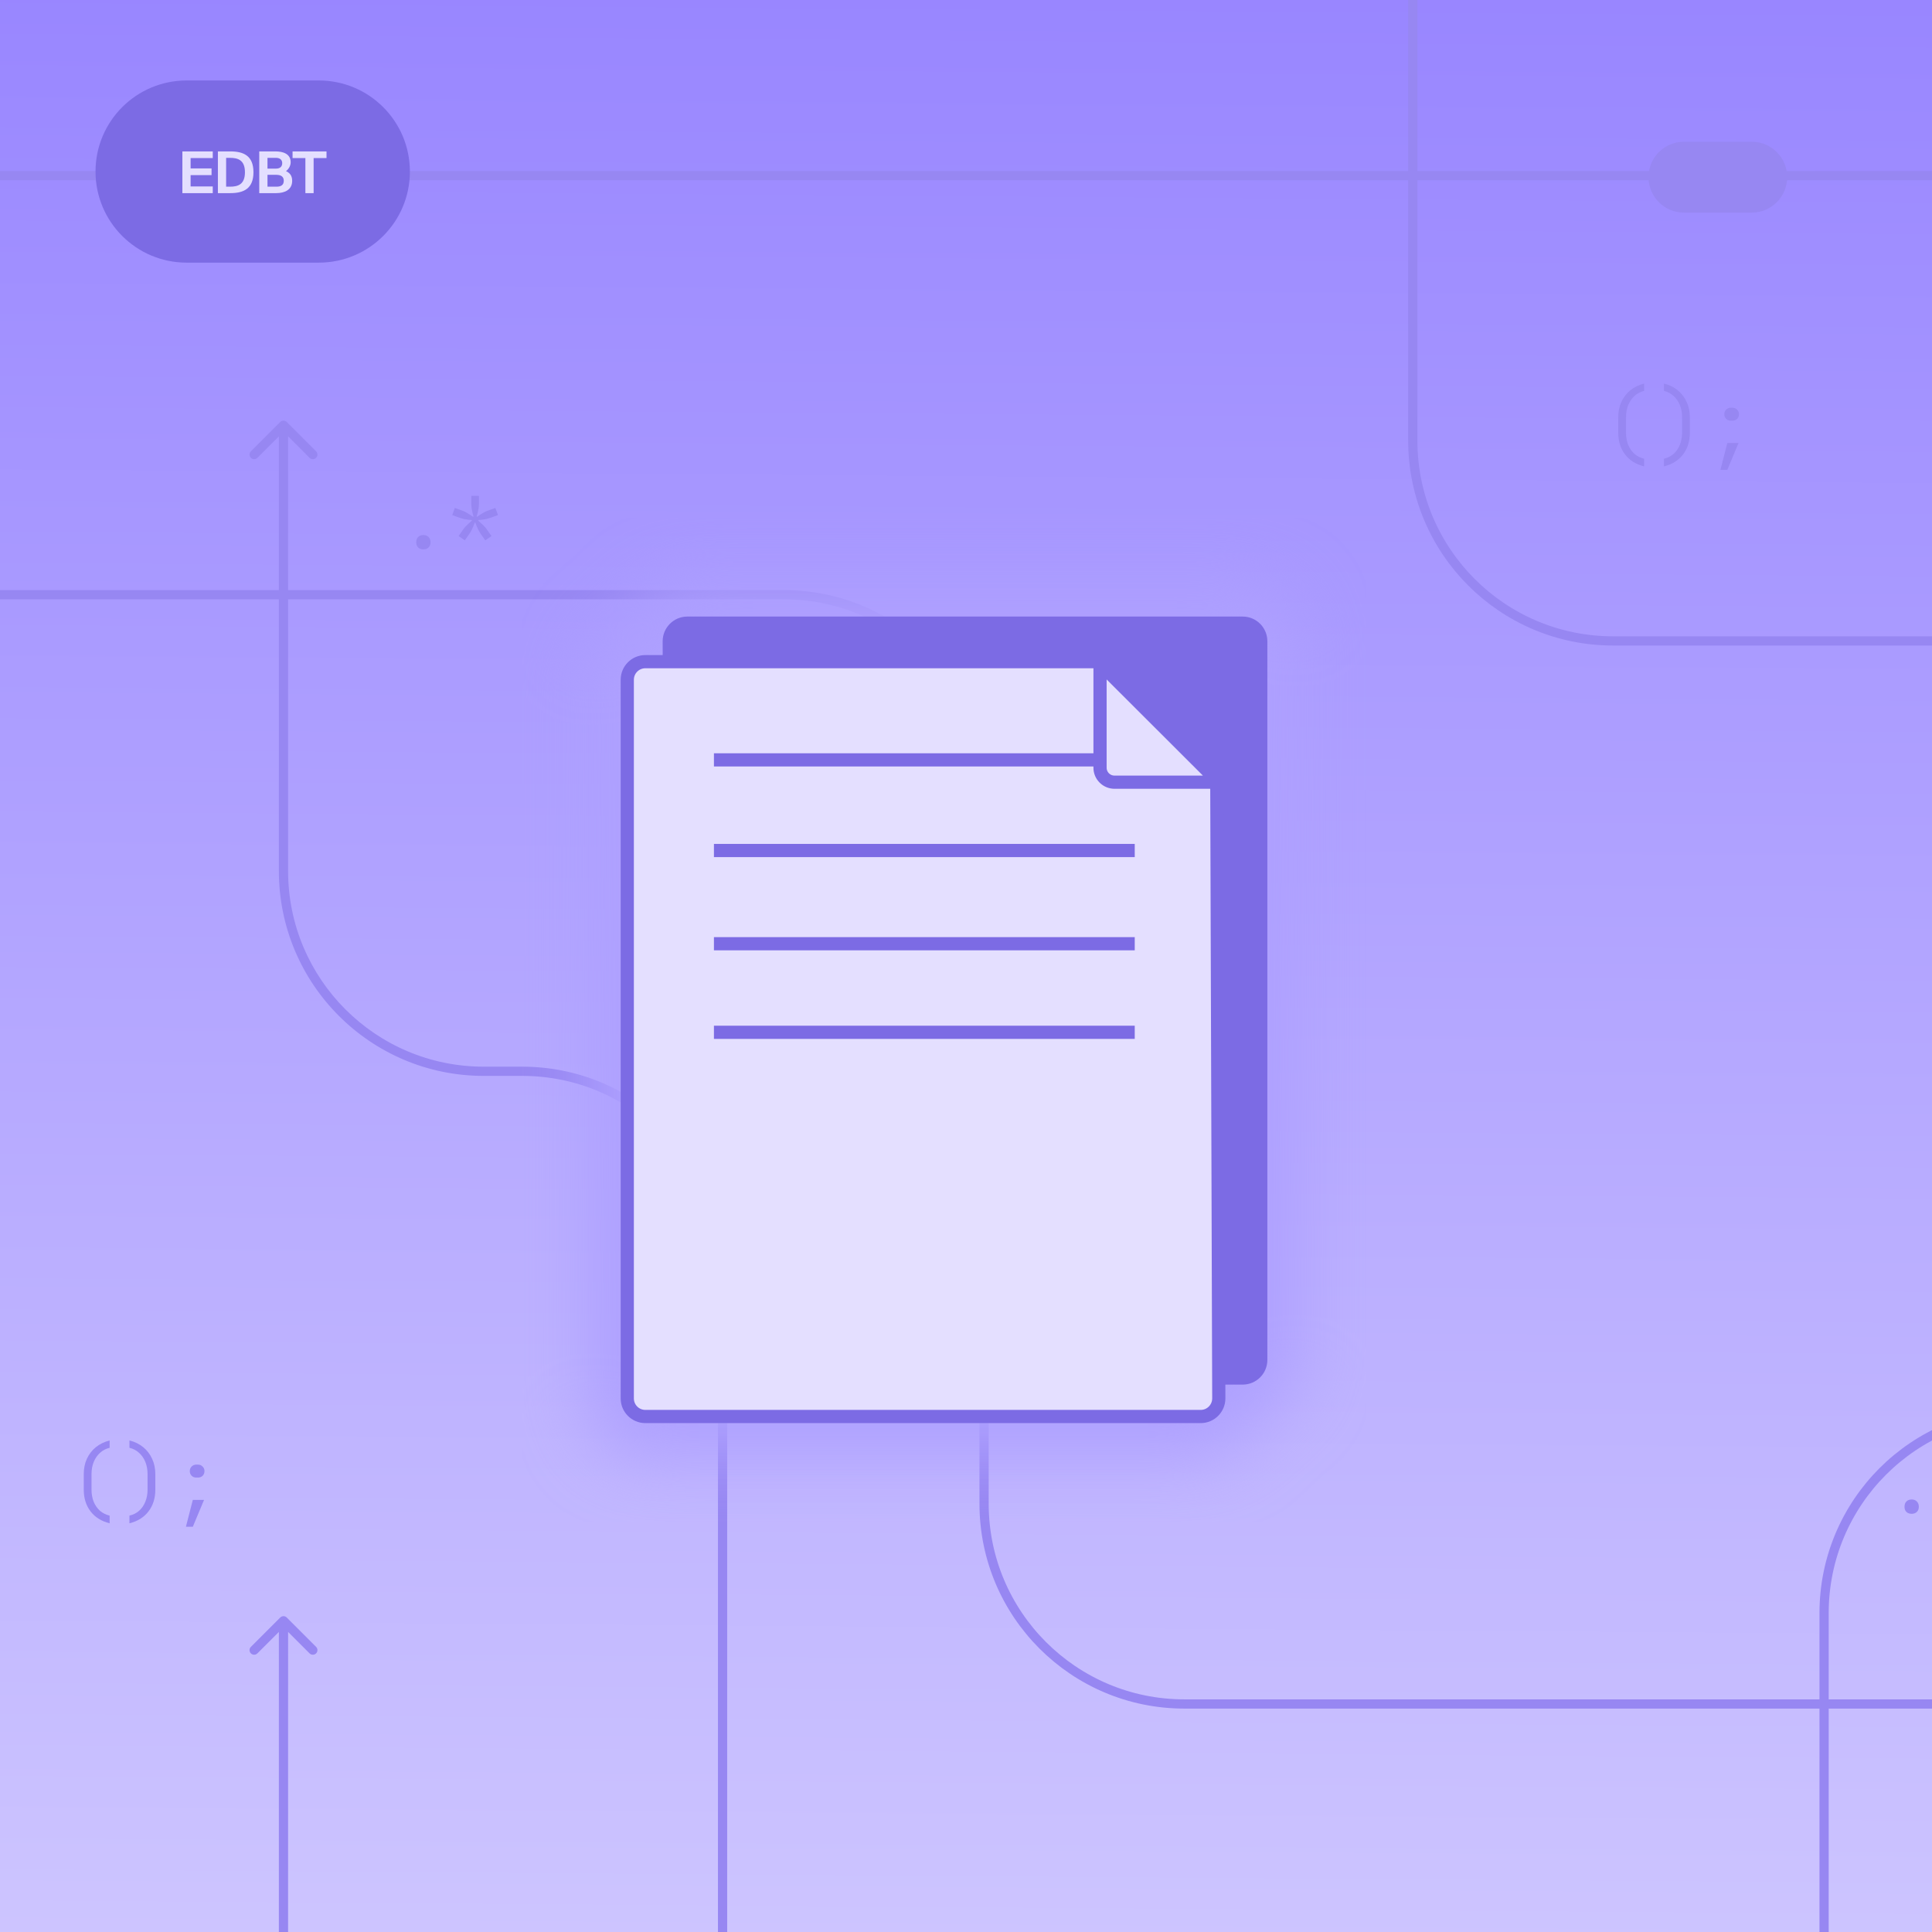
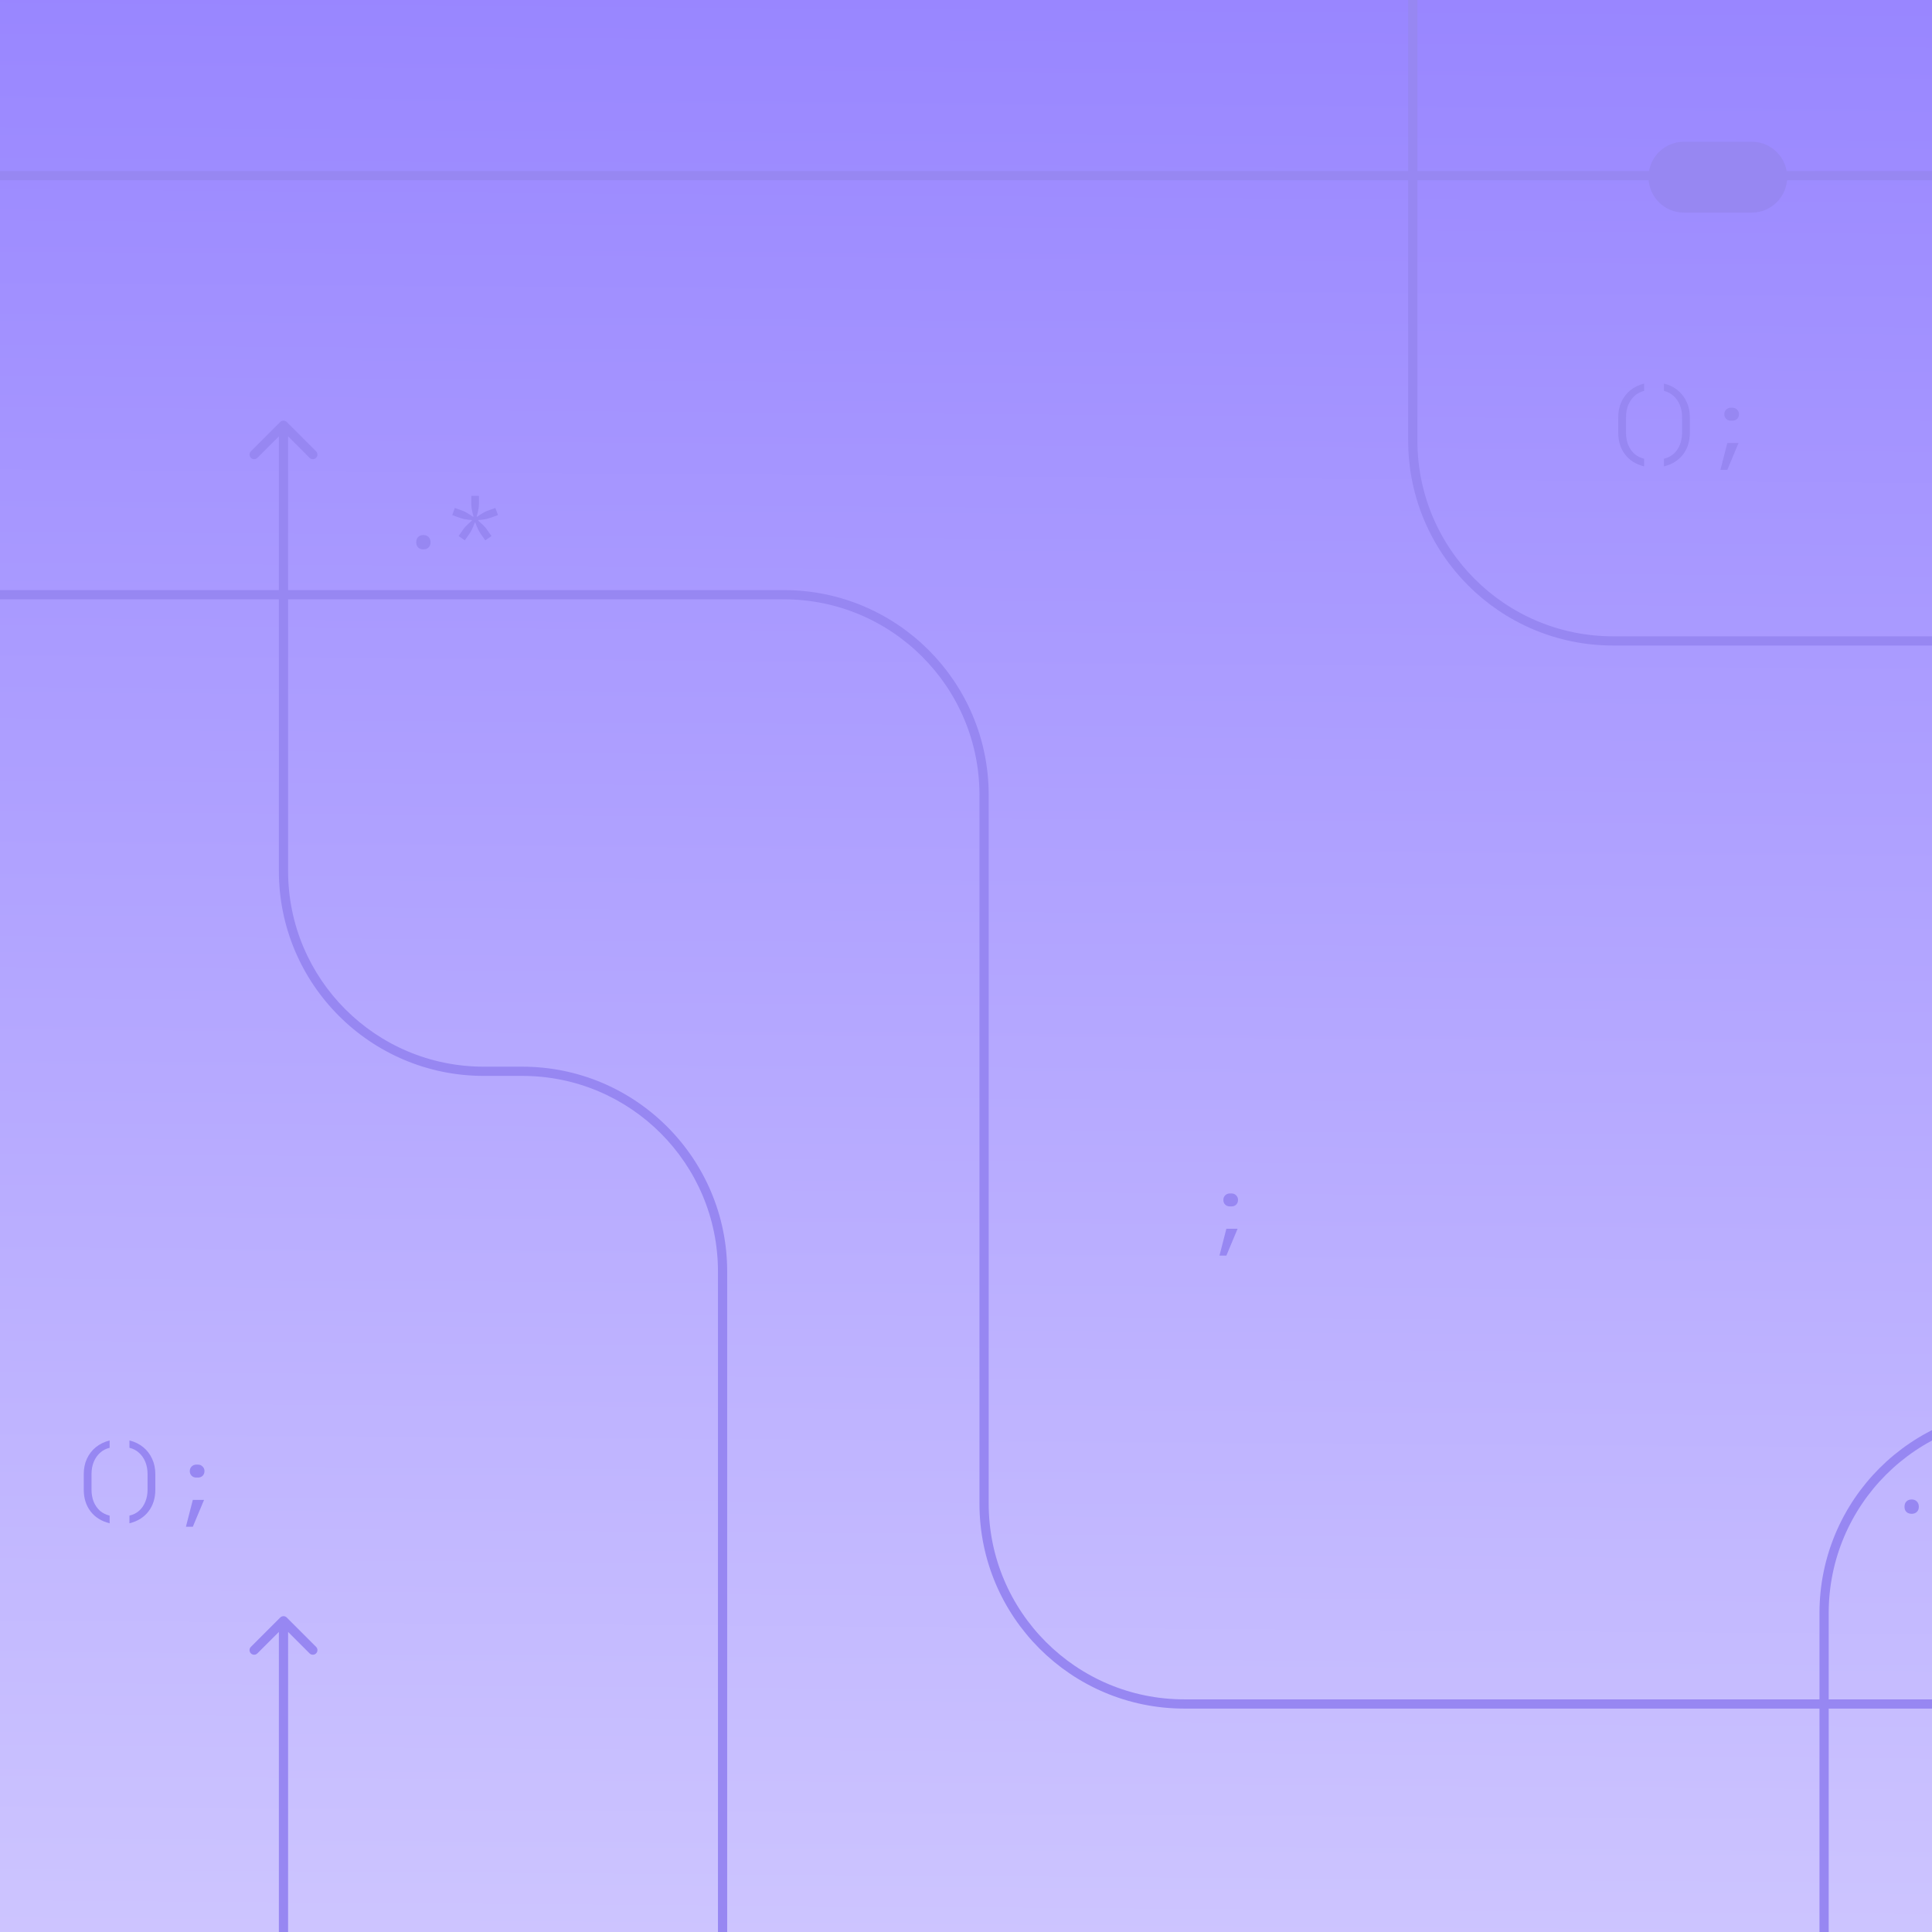
<svg xmlns="http://www.w3.org/2000/svg" width="627" height="627" viewBox="0 0 627 627" fill="none">
  <g clip-path="url(#clip0_10904_38263)">
    <rect width="627" height="627" fill="url(#paint0_linear_10904_38263)" />
    <g clip-path="url(#clip1_10904_38263)">
      <rect width="627" height="627" fill="url(#paint1_linear_10904_38263)" />
      <path d="M-62.999 57.003L948.471 56.999C984.37 56.999 1013.47 86.1 1013.47 121.999L1013.47 393.5C1013.47 429.399 984.37 458.5 948.471 458.5L656.978 458.5C621.079 458.5 591.978 487.601 591.978 523.5L591.978 934.508C591.978 970.406 562.876 999.508 526.978 999.508L387.617 999.508" stroke="#9787F2" stroke-width="2.993" />
      <path d="M786 799.5L786 618C786 582.101 756.898 553 721 553L384.367 553C348.468 553 319.367 523.898 319.367 488L319.367 258C319.367 222.102 290.266 193 254.367 193L-112 193" stroke="#9787F2" stroke-width="2.993" />
      <rect x="579.038" y="46.962" width="21.076" height="43.076" rx="10.538" transform="rotate(90 579.038 46.9619)" fill="#9787F2" stroke="#9787F2" stroke-width="1.924" />
      <path d="M233.004 820.5C233.004 821.326 233.674 821.996 234.5 821.996C235.326 821.996 235.996 821.326 235.996 820.5L234.5 820.5L233.004 820.5ZM93.058 136.942C92.474 136.358 91.526 136.358 90.942 136.942L81.419 146.465C80.835 147.049 80.835 147.996 81.419 148.581C82.004 149.165 82.951 149.165 83.535 148.581L92 140.116L100.464 148.581C101.049 149.165 101.996 149.165 102.58 148.581C103.165 147.996 103.165 147.049 102.58 146.465L93.058 136.942ZM234.5 820.5L235.996 820.5L235.996 412.67L234.5 412.67L233.004 412.67L233.004 820.5L234.5 820.5ZM169.5 347.67L169.5 346.173L156.999 346.173L156.999 347.67L156.999 349.166L169.5 349.166L169.5 347.67ZM92 282.67L93.496 282.67L93.496 138L92 138L90.504 138L90.504 282.67L92 282.67ZM156.999 347.67L156.999 346.173C121.927 346.173 93.496 317.742 93.496 282.67L92 282.67L90.504 282.67C90.504 319.394 120.275 349.166 156.999 349.166L156.999 347.67ZM234.5 412.67L235.996 412.67C235.996 375.945 206.225 346.174 169.5 346.173L169.5 347.67L169.5 349.166C204.572 349.166 233.004 377.598 233.004 412.67L234.5 412.67Z" fill="#9787F2" />
      <path d="M90.504 651C90.504 651.826 91.174 652.496 92 652.496C92.826 652.496 93.496 651.826 93.496 651L92 651L90.504 651ZM93.06 524.942C92.475 524.358 91.528 524.358 90.944 524.942L81.421 534.464C80.837 535.049 80.837 535.996 81.421 536.58C82.005 537.165 82.953 537.165 83.537 536.58L92.002 528.116L100.466 536.581C101.05 537.165 101.998 537.165 102.582 536.581C103.166 535.996 103.166 535.049 102.582 534.465L93.06 524.942ZM92 651L93.496 651L93.498 526L92.002 526L90.505 526L90.504 651L92 651Z" fill="#9787F2" />
      <path d="M458.5 -63L458.499 143C458.499 178.898 487.601 208 523.499 208L742.5 208" stroke="#9787F2" stroke-width="2.993" />
      <path d="M395.76 407.48L398 398.772H401.64L398 407.48H395.76ZM399.12 391.52C398.504 391.52 398 391.324 397.608 390.932C397.216 390.54 397.02 390.036 397.02 389.42C397.02 388.823 397.216 388.328 397.608 387.936C398.019 387.525 398.523 387.32 399.12 387.32H399.68C400.277 387.32 400.772 387.525 401.164 387.936C401.575 388.328 401.78 388.823 401.78 389.42C401.78 390.036 401.584 390.54 401.192 390.932C400.8 391.324 400.296 391.52 399.68 391.52H399.12Z" fill="#9787F2" />
      <path d="M533.58 151.36C530.929 150.707 528.867 149.419 527.392 147.496C525.917 145.573 525.18 143.221 525.18 140.44V135.4C525.18 133.571 525.516 131.919 526.188 130.444C526.879 128.951 527.849 127.691 529.1 126.664C530.369 125.637 531.863 124.909 533.58 124.48V126.86C532.385 127.14 531.349 127.681 530.472 128.484C529.595 129.268 528.913 130.248 528.428 131.424C527.943 132.6 527.7 133.925 527.7 135.4V140.44C527.7 141.877 527.933 143.184 528.4 144.36C528.885 145.536 529.567 146.516 530.444 147.3C531.34 148.065 532.385 148.588 533.58 148.868V151.36ZM540.009 151.36V148.868C541.222 148.588 542.268 148.065 543.145 147.3C544.022 146.516 544.694 145.536 545.161 144.36C545.646 143.184 545.889 141.877 545.889 140.44V135.4C545.889 133.925 545.646 132.6 545.161 131.424C544.676 130.248 543.994 129.268 543.117 128.484C542.24 127.681 541.204 127.14 540.009 126.86V124.48C541.745 124.909 543.238 125.637 544.489 126.664C545.74 127.691 546.701 128.951 547.373 130.444C548.064 131.919 548.409 133.571 548.409 135.4V140.44C548.409 143.221 547.672 145.573 546.197 147.496C544.722 149.419 542.66 150.707 540.009 151.36ZM558.338 152.48L560.578 143.772H564.218L560.578 152.48H558.338ZM561.698 136.52C561.082 136.52 560.578 136.324 560.186 135.932C559.794 135.54 559.598 135.036 559.598 134.42C559.598 133.823 559.794 133.328 560.186 132.936C560.597 132.525 561.101 132.32 561.698 132.32H562.258C562.855 132.32 563.35 132.525 563.742 132.936C564.153 133.328 564.358 133.823 564.358 134.42C564.358 135.036 564.162 135.54 563.77 135.932C563.378 136.324 562.874 136.52 562.258 136.52H561.698Z" fill="#9787F2" />
      <path d="M35.58 494.36C32.929 493.707 30.867 492.419 29.392 490.496C27.917 488.573 27.18 486.221 27.18 483.44V478.4C27.18 476.571 27.516 474.919 28.188 473.444C28.879 471.951 29.849 470.691 31.1 469.664C32.369 468.637 33.863 467.909 35.58 467.48V469.86C34.385 470.14 33.349 470.681 32.472 471.484C31.595 472.268 30.913 473.248 30.428 474.424C29.943 475.6 29.7 476.925 29.7 478.4V483.44C29.7 484.877 29.933 486.184 30.4 487.36C30.885 488.536 31.567 489.516 32.444 490.3C33.34 491.065 34.385 491.588 35.58 491.868V494.36ZM42.009 494.36V491.868C43.222 491.588 44.268 491.065 45.145 490.3C46.022 489.516 46.694 488.536 47.161 487.36C47.646 486.184 47.889 484.877 47.889 483.44V478.4C47.889 476.925 47.646 475.6 47.161 474.424C46.676 473.248 45.994 472.268 45.117 471.484C44.24 470.681 43.204 470.14 42.009 469.86V467.48C43.745 467.909 45.238 468.637 46.489 469.664C47.74 470.691 48.701 471.951 49.373 473.444C50.064 474.919 50.409 476.571 50.409 478.4V483.44C50.409 486.221 49.672 488.573 48.197 490.496C46.722 492.419 44.66 493.707 42.009 494.36ZM60.338 495.48L62.578 486.772H66.218L62.578 495.48H60.338ZM63.698 479.52C63.082 479.52 62.578 479.324 62.186 478.932C61.794 478.54 61.598 478.036 61.598 477.42C61.598 476.823 61.794 476.328 62.186 475.936C62.597 475.525 63.101 475.32 63.698 475.32H64.258C64.856 475.32 65.35 475.525 65.742 475.936C66.153 476.328 66.358 476.823 66.358 477.42C66.358 478.036 66.162 478.54 65.77 478.932C65.378 479.324 64.874 479.52 64.258 479.52H63.698Z" fill="#9787F2" />
      <path d="M137.4 178.28C136.691 178.28 136.121 178.075 135.692 177.664C135.281 177.253 135.076 176.703 135.076 176.012C135.076 175.284 135.281 174.705 135.692 174.276C136.121 173.847 136.691 173.632 137.4 173.632C138.109 173.632 138.669 173.847 139.08 174.276C139.509 174.705 139.724 175.284 139.724 176.012C139.724 176.703 139.509 177.253 139.08 177.664C138.669 178.075 138.109 178.28 137.4 178.28ZM150.857 175.368L148.841 173.968L150.353 171.784C150.596 171.429 150.885 171.084 151.221 170.748C151.557 170.393 151.893 170.067 152.229 169.768C152.584 169.451 152.892 169.18 153.153 168.956L153.069 168.76C152.714 168.723 152.313 168.685 151.865 168.648C151.417 168.592 150.96 168.517 150.493 168.424C150.045 168.312 149.625 168.191 149.233 168.06L146.769 167.164L147.609 164.84L150.073 165.736C150.465 165.867 150.866 166.053 151.277 166.296C151.706 166.52 152.117 166.763 152.509 167.024C152.901 167.267 153.237 167.5 153.517 167.724L153.657 167.612C153.564 167.257 153.461 166.856 153.349 166.408C153.237 165.941 153.144 165.465 153.069 164.98C152.994 164.476 152.957 164.009 152.957 163.58V160.92H155.421V163.58C155.421 164.009 155.384 164.476 155.309 164.98C155.234 165.465 155.141 165.941 155.029 166.408C154.917 166.856 154.805 167.257 154.693 167.612L154.833 167.724C155.132 167.5 155.468 167.267 155.841 167.024C156.233 166.763 156.634 166.52 157.045 166.296C157.474 166.053 157.885 165.867 158.277 165.736L160.769 164.84L161.609 167.164L159.117 168.06C158.744 168.191 158.324 168.312 157.857 168.424C157.409 168.517 156.961 168.592 156.513 168.648C156.065 168.685 155.664 168.723 155.309 168.76L155.197 168.984C155.477 169.208 155.785 169.479 156.121 169.796C156.476 170.095 156.812 170.421 157.129 170.776C157.465 171.112 157.745 171.448 157.969 171.784L159.509 173.968L157.493 175.368L155.953 173.184C155.729 172.848 155.505 172.465 155.281 172.036C155.076 171.607 154.88 171.177 154.693 170.748C154.525 170.319 154.385 169.936 154.273 169.6H154.077C153.965 169.936 153.816 170.319 153.629 170.748C153.461 171.177 153.265 171.607 153.041 172.036C152.836 172.465 152.612 172.848 152.369 173.184L150.857 175.368Z" fill="#9787F2" />
      <path d="M620.4 491.28C619.691 491.28 619.121 491.075 618.692 490.664C618.281 490.253 618.076 489.703 618.076 489.012C618.076 488.284 618.281 487.705 618.692 487.276C619.121 486.847 619.691 486.632 620.4 486.632C621.109 486.632 621.669 486.847 622.08 487.276C622.509 487.705 622.724 488.284 622.724 489.012C622.724 489.703 622.509 490.253 622.08 490.664C621.669 491.075 621.109 491.28 620.4 491.28ZM633.857 488.368L631.841 486.968L633.353 484.784C633.596 484.429 633.885 484.084 634.221 483.748C634.557 483.393 634.893 483.067 635.229 482.768C635.584 482.451 635.892 482.18 636.153 481.956L636.069 481.76C635.714 481.723 635.313 481.685 634.865 481.648C634.417 481.592 633.96 481.517 633.493 481.424C633.045 481.312 632.625 481.191 632.233 481.06L629.769 480.164L630.609 477.84L633.073 478.736C633.465 478.867 633.866 479.053 634.277 479.296C634.706 479.52 635.117 479.763 635.509 480.024C635.901 480.267 636.237 480.5 636.517 480.724L636.657 480.612C636.564 480.257 636.461 479.856 636.349 479.408C636.237 478.941 636.144 478.465 636.069 477.98C635.994 477.476 635.957 477.009 635.957 476.58V473.92H638.421V476.58C638.421 477.009 638.384 477.476 638.309 477.98C638.234 478.465 638.141 478.941 638.029 479.408C637.917 479.856 637.805 480.257 637.693 480.612L637.833 480.724C638.132 480.5 638.468 480.267 638.841 480.024C639.233 479.763 639.634 479.52 640.045 479.296C640.474 479.053 640.885 478.867 641.277 478.736L643.769 477.84L644.609 480.164L642.117 481.06C641.744 481.191 641.324 481.312 640.857 481.424C640.409 481.517 639.961 481.592 639.513 481.648C639.065 481.685 638.664 481.723 638.309 481.76L638.197 481.984C638.477 482.208 638.785 482.479 639.121 482.796C639.476 483.095 639.812 483.421 640.129 483.776C640.465 484.112 640.745 484.448 640.969 484.784L642.509 486.968L640.493 488.368L638.953 486.184C638.729 485.848 638.505 485.465 638.281 485.036C638.076 484.607 637.88 484.177 637.693 483.748C637.525 483.319 637.385 482.936 637.273 482.6H637.077C636.965 482.936 636.816 483.319 636.629 483.748C636.461 484.177 636.265 484.607 636.041 485.036C635.836 485.465 635.612 485.848 635.369 486.184L633.857 488.368Z" fill="#9787F2" />
    </g>
-     <g filter="url(#filter0_f_10904_38263)">
-       <mask id="path-12-outside-1_10904_38263" maskUnits="userSpaceOnUse" x="190.431" y="189.094" width="232" height="284" fill="black">
-         <rect fill="white" x="190.431" y="189.094" width="232" height="284" />
-         <path d="M403.29 200.094C407.721 200.094 411.304 203.677 411.305 208.108V441.336C411.304 445.767 407.721 449.35 403.29 449.351H397.668L397.683 453.807V453.813C397.683 458.237 394.108 461.847 389.668 461.847H209.445C205.014 461.846 201.431 458.263 201.431 453.832V220.604C201.431 216.174 205.014 212.59 209.445 212.59H215.067L215.053 208.134V208.127C215.053 203.704 218.628 200.094 223.067 200.094H403.29Z" />
-       </mask>
-       <path d="M403.29 200.094C407.721 200.094 411.304 203.677 411.305 208.108V441.336C411.304 445.767 407.721 449.35 403.29 449.351H397.668L397.683 453.807V453.813C397.683 458.237 394.108 461.847 389.668 461.847H209.445C205.014 461.846 201.431 458.263 201.431 453.832V220.604C201.431 216.174 205.014 212.59 209.445 212.59H215.067L215.053 208.134V208.127C215.053 203.704 218.628 200.094 223.067 200.094H403.29Z" fill="#AEA0FF" />
-       <path d="M403.29 200.094L403.291 189.421H403.29V200.094ZM411.305 208.108H421.977L421.977 208.107L411.305 208.108ZM411.305 441.336L421.977 441.337V441.336H411.305ZM403.29 449.351V460.023H403.291L403.29 449.351ZM397.668 449.351V438.678H386.96L386.996 449.386L397.668 449.351ZM397.683 453.807H408.355V453.789L408.355 453.772L397.683 453.807ZM397.683 453.813L408.355 453.813V453.813H397.683ZM389.668 461.847V472.519H389.668L389.668 461.847ZM209.445 461.847L209.444 472.519H209.445V461.847ZM201.431 453.832H190.758V453.833L201.431 453.832ZM201.431 220.604L190.758 220.603V220.604H201.431ZM209.445 212.59V201.918L209.444 201.918L209.445 212.59ZM215.067 212.59V223.262H225.775L225.74 212.555L215.067 212.59ZM215.053 208.134H204.38V208.151L204.38 208.169L215.053 208.134ZM215.053 208.127L204.38 208.127V208.127H215.053ZM223.067 200.094V189.421H223.067L223.067 200.094ZM403.29 200.094L403.289 210.766C401.826 210.766 400.632 209.571 400.632 208.109L411.305 208.108L421.977 208.107C421.976 197.783 413.616 189.422 403.291 189.421L403.29 200.094ZM411.305 208.108H400.632V441.336H411.305H421.977V208.108H411.305ZM411.305 441.336L400.632 441.335C400.632 439.873 401.826 438.678 403.289 438.678L403.29 449.351L403.291 460.023C413.616 460.022 421.976 451.661 421.977 441.337L411.305 441.336ZM403.29 449.351V438.678H397.668V449.351V460.023H403.29V449.351ZM397.668 449.351L386.996 449.386L387.01 453.842L397.683 453.807L408.355 453.772L408.34 449.316L397.668 449.351ZM397.683 453.807H387.01V453.813H397.683H408.355V453.807H397.683ZM397.683 453.813L387.01 453.813C387.01 452.389 388.167 451.174 389.668 451.174L389.668 461.847L389.668 472.519C400.049 472.519 408.355 464.084 408.355 453.813L397.683 453.813ZM389.668 461.847V451.174H209.445V461.847V472.519H389.668V461.847ZM209.445 461.847L209.446 451.174C210.908 451.174 212.103 452.368 212.103 453.831L201.431 453.832L190.758 453.833C190.759 464.158 199.12 472.518 209.444 472.519L209.445 461.847ZM201.431 453.832H212.103V220.604H201.431H190.758V453.832H201.431ZM201.431 220.604L212.103 220.606C212.103 222.068 210.909 223.262 209.446 223.262L209.445 212.59L209.444 201.918C199.12 201.919 190.76 210.279 190.758 220.603L201.431 220.604ZM209.445 212.59V223.262H215.067V212.59V201.918H209.445V212.59ZM215.067 212.59L225.74 212.555L225.725 208.099L215.053 208.134L204.38 208.169L204.395 212.625L215.067 212.59ZM215.053 208.134H225.725V208.127H215.053H204.38V208.134H215.053ZM215.053 208.127L225.725 208.127C225.725 209.552 224.568 210.766 223.068 210.766L223.067 200.094L223.067 189.421C212.687 189.422 204.381 197.856 204.38 208.127L215.053 208.127ZM223.067 200.094V210.766H403.29V200.094V189.421H223.067V200.094Z" fill="#AEA0FF" mask="url(#path-12-outside-1_10904_38263)" />
-     </g>
-     <path d="M223.067 202.236H403.289C406.538 202.236 409.162 204.861 409.162 208.11V441.336C409.162 444.585 406.538 447.209 403.289 447.209H256.362L255.738 446.584L217.837 408.737V408.094L217.194 208.128C217.194 204.879 219.818 202.236 223.067 202.236Z" fill="#7C6BE4" stroke="#7C6BE4" stroke-width="4.282" stroke-miterlimit="10" />
-     <path d="M389.667 459.705H209.446C206.197 459.705 203.572 457.081 203.572 453.832V220.606C203.572 217.357 206.197 214.732 209.446 214.732H356.372L356.997 215.357L394.898 253.205V253.847L395.541 453.814C395.541 457.063 392.917 459.705 389.667 459.705Z" fill="#E4DFFF" stroke="#7C6BE4" stroke-width="4.282" stroke-miterlimit="10" />
-     <path d="M231.695 246.604H368.263" stroke="#7C6BE4" stroke-width="4.282" stroke-miterlimit="10" />
-     <path d="M231.695 276.021H368.263" stroke="#7C6BE4" stroke-width="4.282" stroke-miterlimit="10" />
-     <path d="M231.695 306.271H368.263" stroke="#7C6BE4" stroke-width="4.282" stroke-miterlimit="10" />
-     <path d="M231.695 335.018H368.263" stroke="#7C6BE4" stroke-width="4.282" stroke-miterlimit="10" />
-     <path d="M394.9 253.206V253.849H361.694C359.106 253.849 356.999 251.742 356.999 249.154V215.877C356.999 215.68 357.231 215.591 357.374 215.716L394.9 253.188V253.206Z" fill="#E4DFFF" stroke="#7C6BE4" stroke-width="4.282" stroke-miterlimit="10" />
-     <rect x="31" y="26.117" width="102.023" height="59.116" rx="29.558" fill="#7C6BE4" />
-     <path d="M59.187 62.676V49.135H69.048V51.302H61.858V54.663H68.656V56.83H61.858V60.509H69.048V62.676H59.187ZM79.492 55.896C79.492 51.843 77.083 51.227 74.617 51.227H73.385V60.584H74.617C77.083 60.584 79.492 59.986 79.492 55.896ZM70.714 49.135H74.729C79.025 49.135 82.256 50.517 82.256 55.896C82.256 61.275 79.025 62.676 74.729 62.676H70.714V49.135ZM84.138 62.676V49.135H89.404C91.776 49.135 94.335 49.882 94.335 52.665C94.335 53.935 93.495 55.074 92.804 55.523C93.85 56.027 94.821 56.811 94.821 58.679C94.821 61.593 92.411 62.676 89.629 62.676H84.138ZM86.808 56.737V60.584H89.759C91.328 60.584 92.094 59.93 92.094 58.679C92.094 57.409 91.309 56.737 89.647 56.737H86.808ZM86.808 51.227V54.72H89.573C90.843 54.72 91.59 54.122 91.59 52.927C91.59 51.862 90.824 51.227 89.573 51.227H86.808ZM99.11 62.676V51.302H94.945V49.135H105.964V51.302H101.781V62.676H99.11Z" fill="#E4DFFF" />
  </g>
  <defs>
-     <filter id="filter0_f_10904_38263" x="169.414" y="168.077" width="273.908" height="325.787" filterUnits="userSpaceOnUse" color-interpolation-filters="sRGB">
-       <feFlood flood-opacity="0" result="BackgroundImageFix" />
-       <feBlend mode="normal" in="SourceGraphic" in2="BackgroundImageFix" result="shape" />
-       <feGaussianBlur stdDeviation="10.672" result="effect1_foregroundBlur_10904_38263" />
-     </filter>
    <linearGradient id="paint0_linear_10904_38263" x1="307.753" y1="-32.263" x2="302.079" y2="763.324" gradientUnits="userSpaceOnUse">
      <stop stop-color="#9683FF" />
      <stop offset="0.939" stop-color="#D4CDFF" />
    </linearGradient>
    <linearGradient id="paint1_linear_10904_38263" x1="307.753" y1="-32.263" x2="302.079" y2="763.324" gradientUnits="userSpaceOnUse">
      <stop stop-color="#9683FF" />
      <stop offset="0.939" stop-color="#D4CDFF" />
    </linearGradient>
    <clipPath id="clip0_10904_38263">
      <rect width="627" height="627" fill="white" />
    </clipPath>
    <clipPath id="clip1_10904_38263">
      <rect width="627" height="627" fill="white" />
    </clipPath>
  </defs>
</svg>
